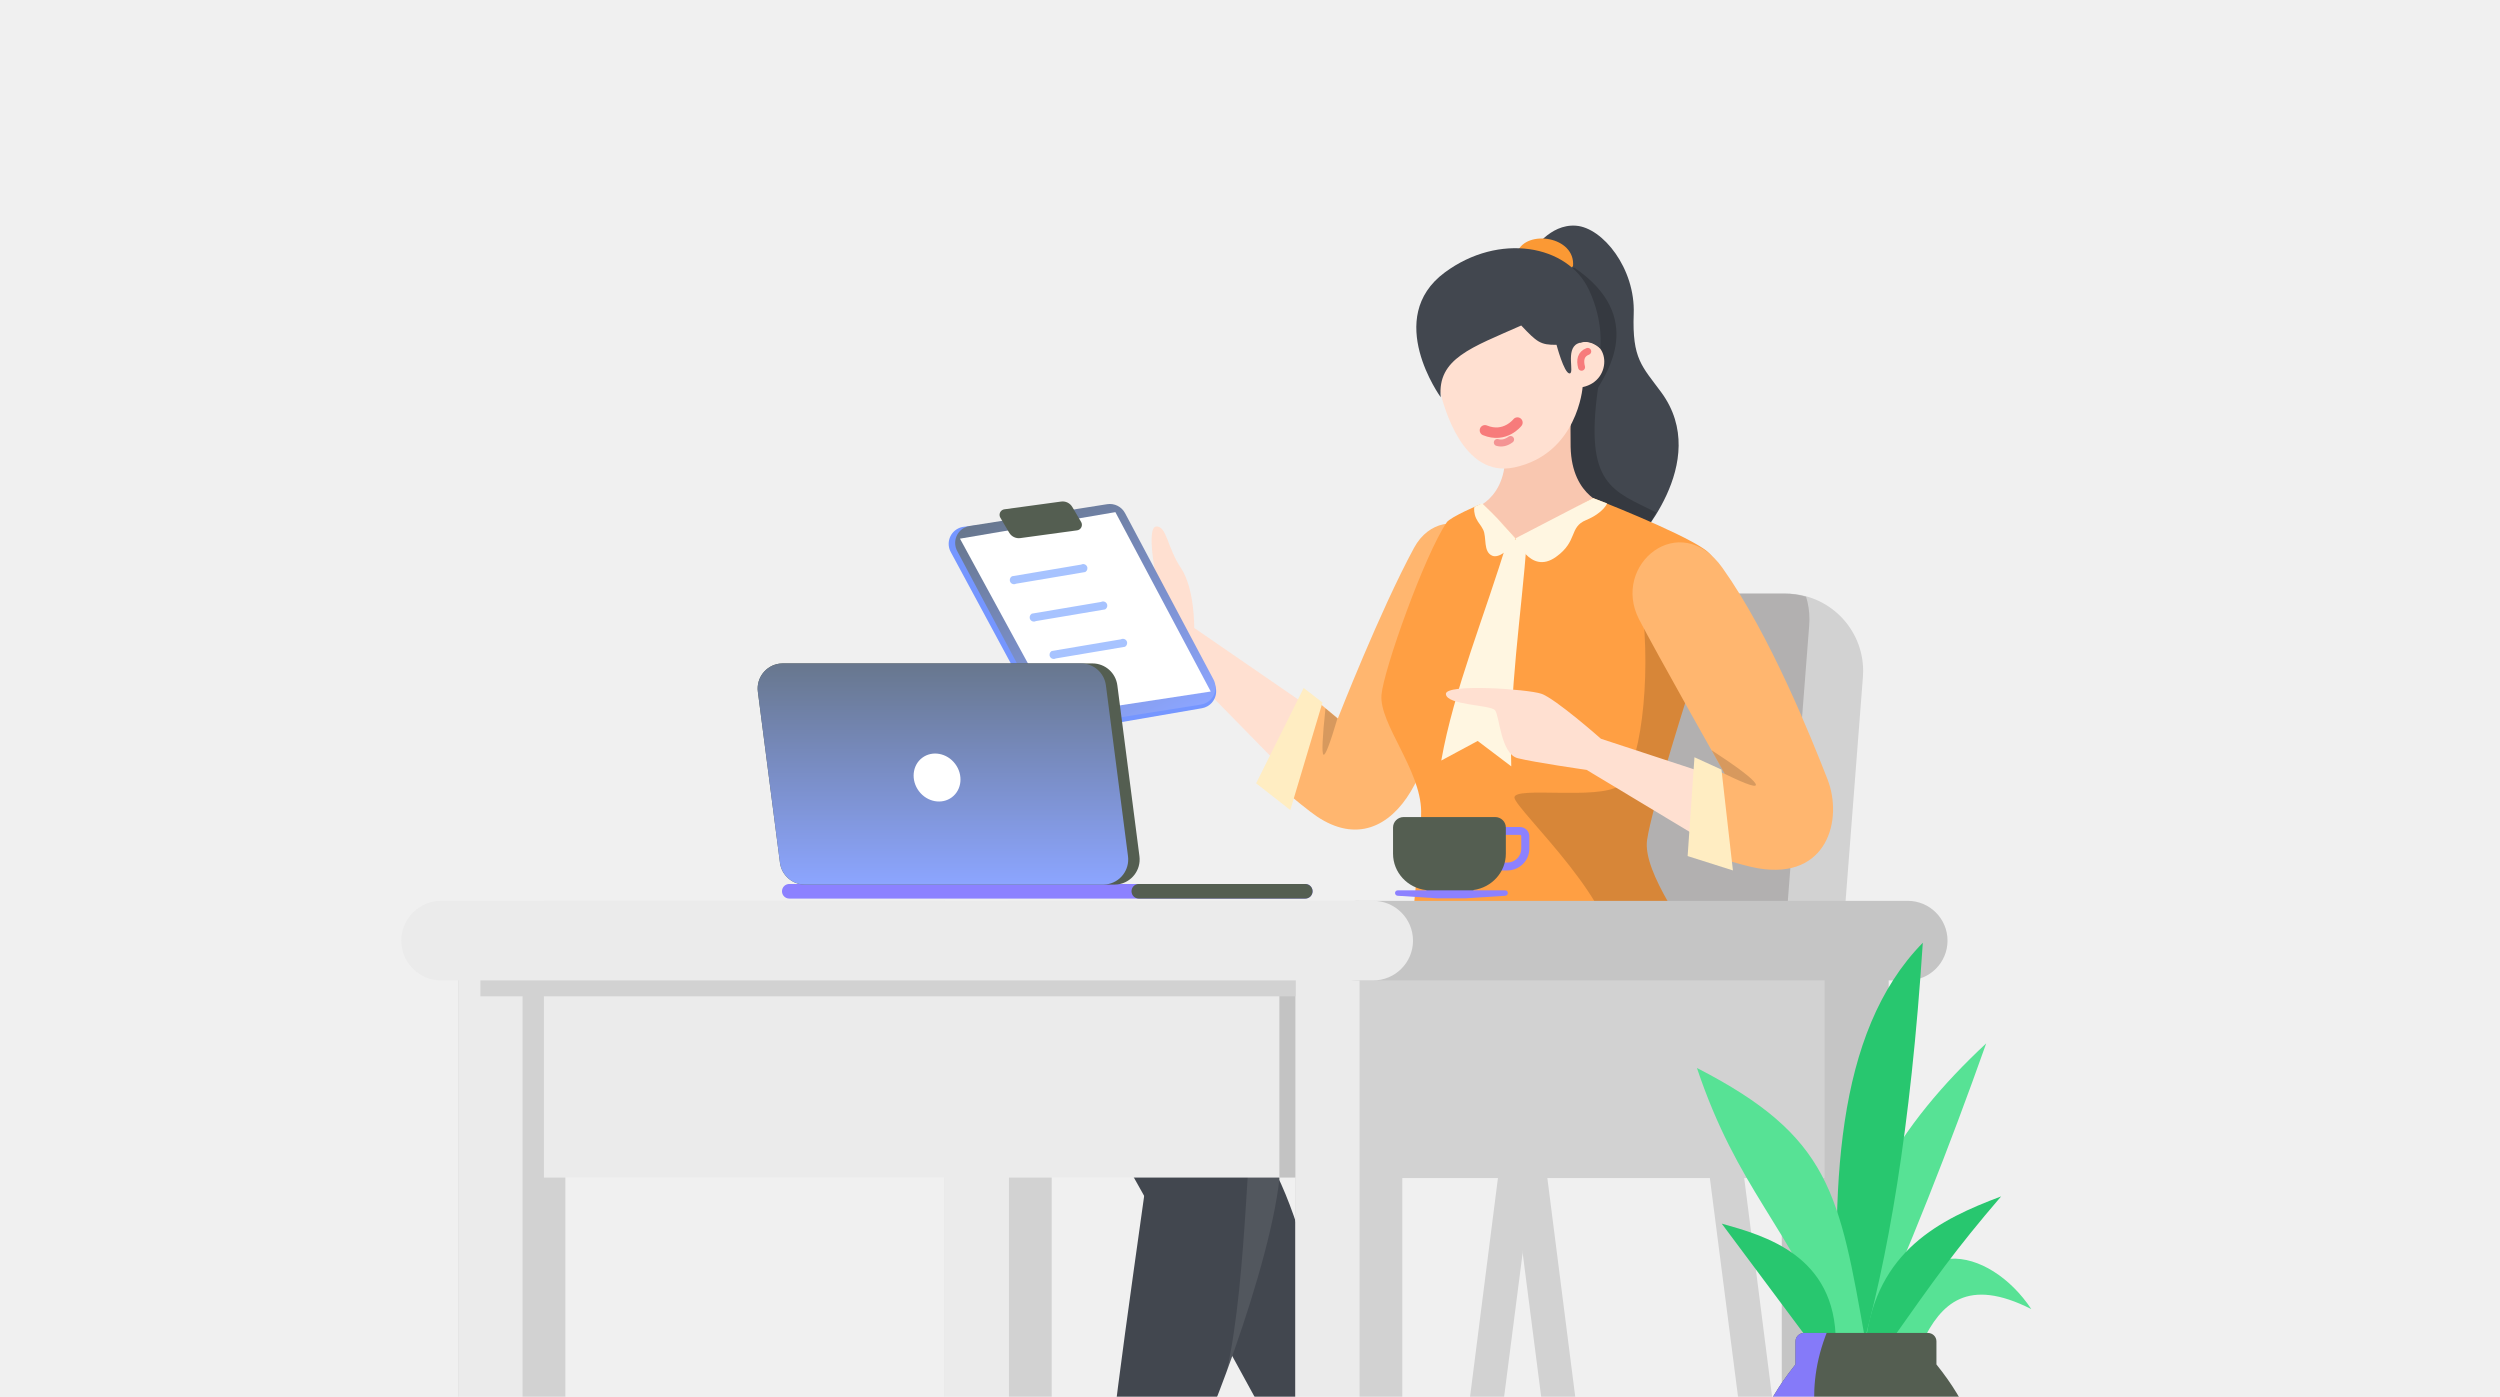
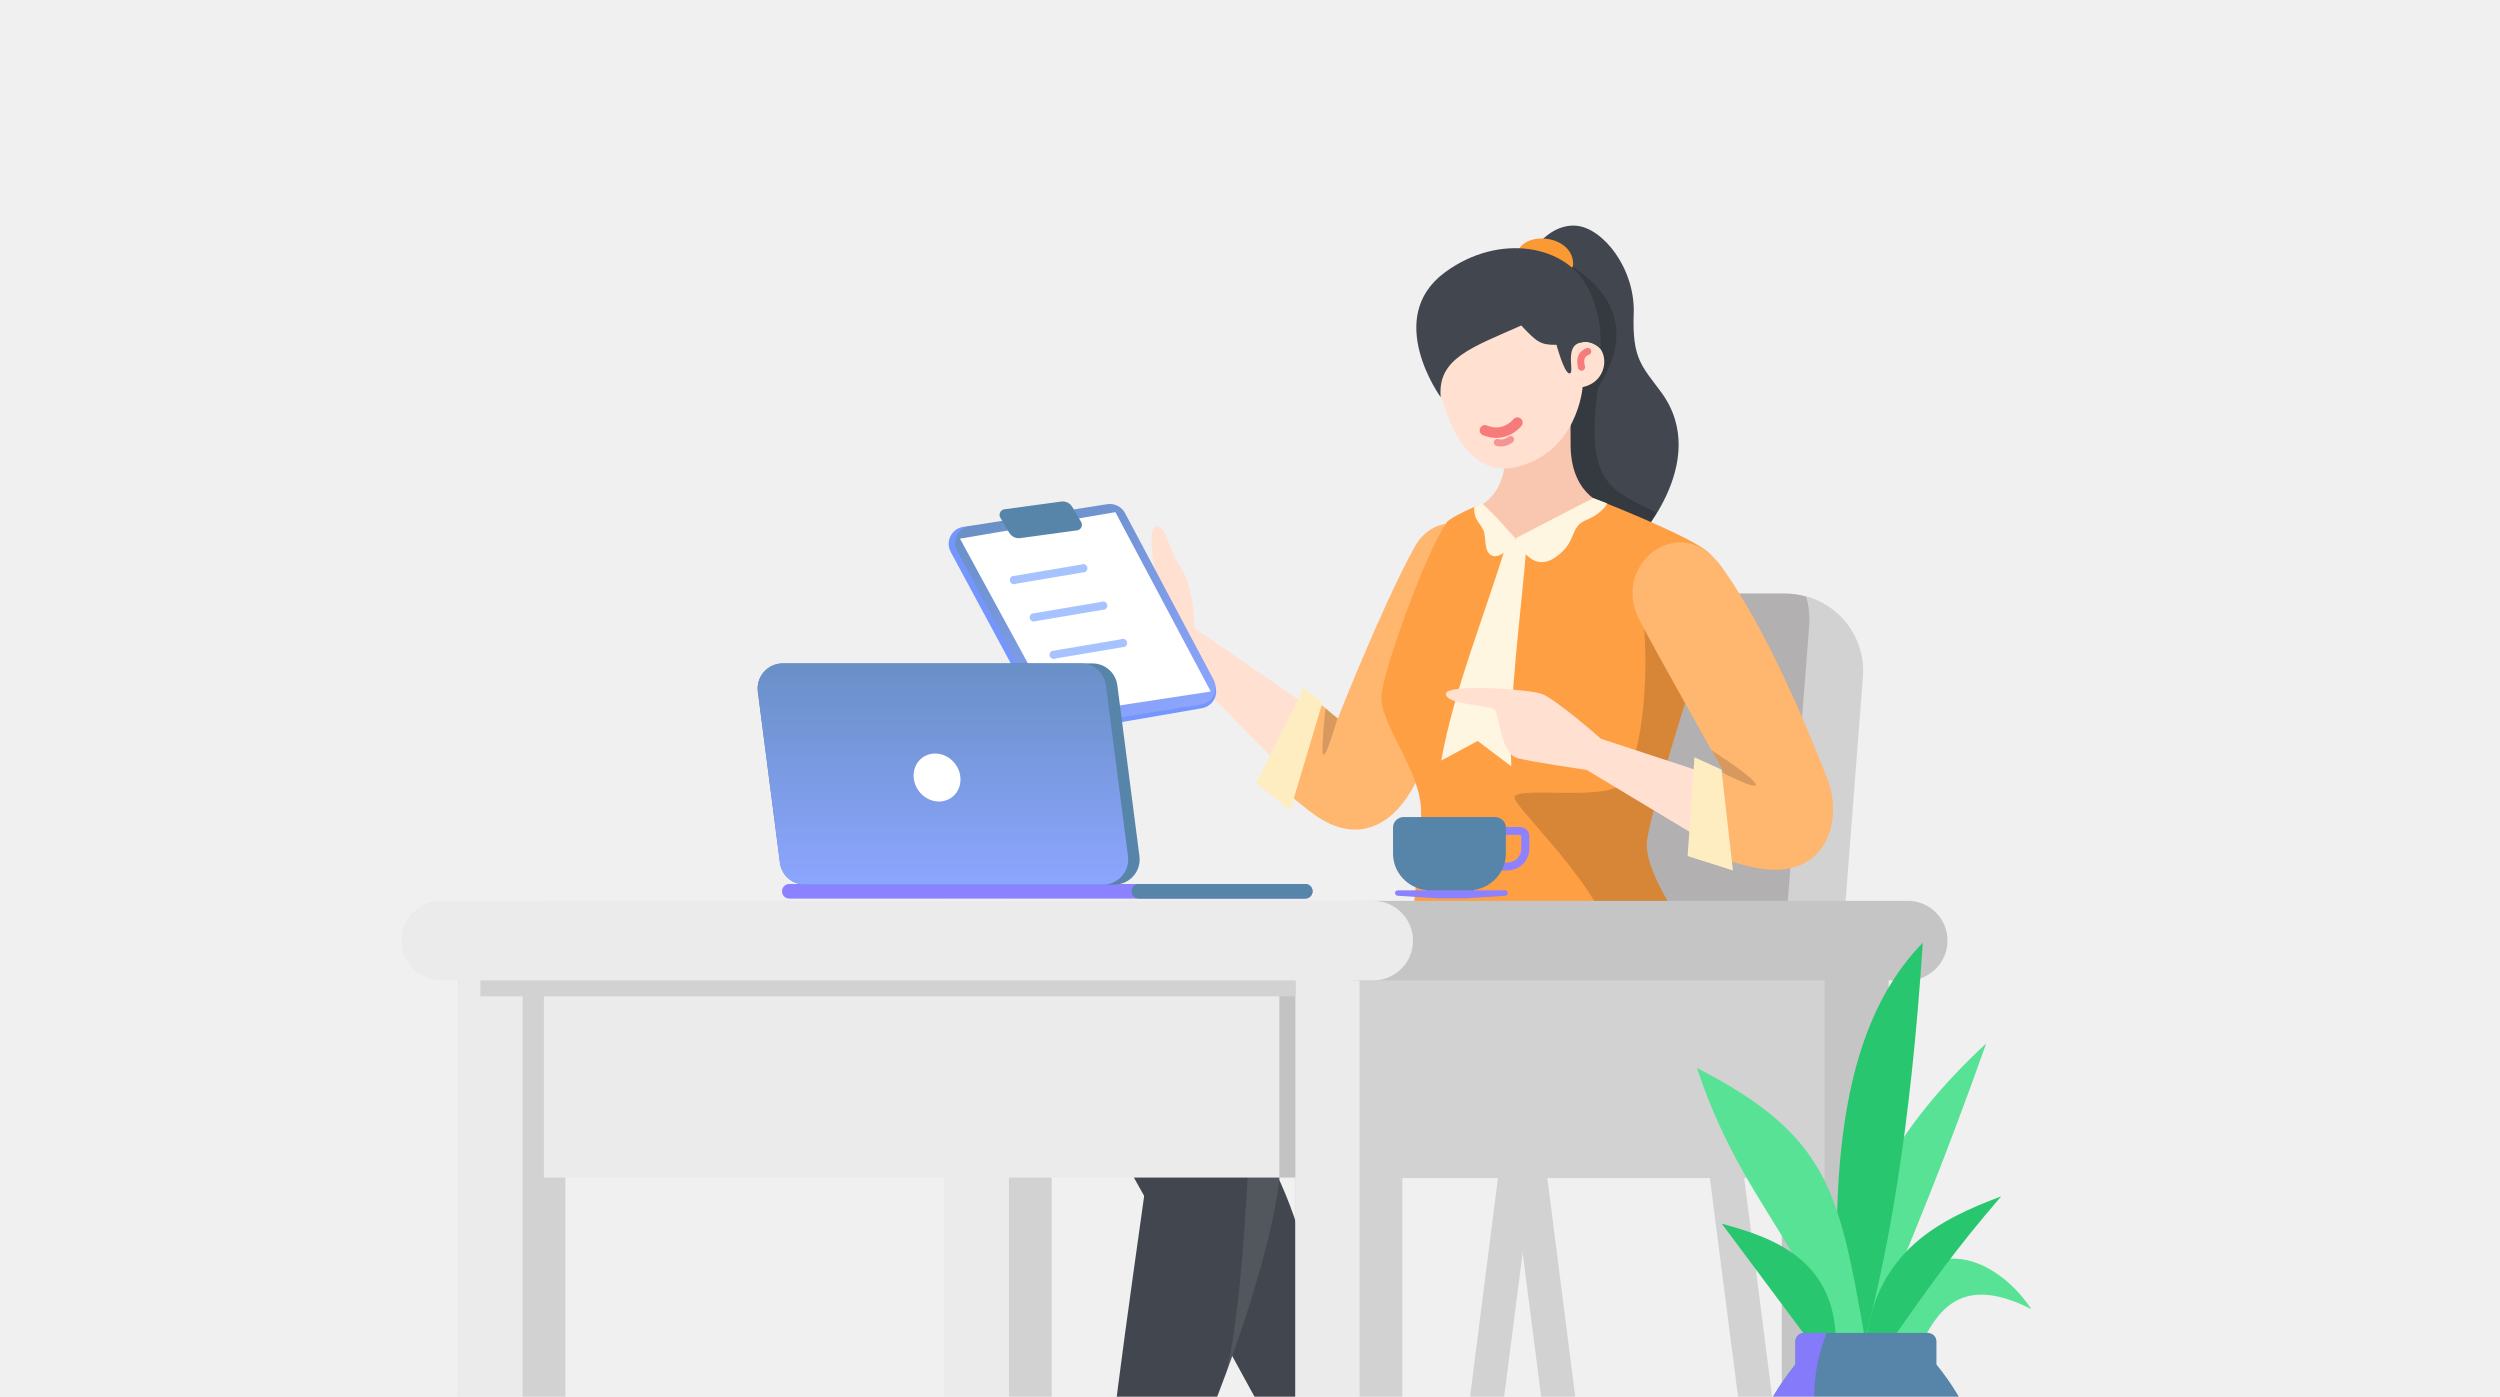
<svg xmlns="http://www.w3.org/2000/svg" xmlns:xlink="http://www.w3.org/1999/xlink" width="358px" height="200px" viewBox="0 0 358 200" version="1.1">
  <defs>
    <path d="M6,0 L352,0 C355.314,-6.08718376e-16 358,2.686 358,6 L358,200 L358,200 L0,200 L0,6 C-4.05812251e-16,2.686 2.686,6.08718376e-16 6,0 Z" id="path-1" />
    <linearGradient x1="68.669%" y1="-53.107%" x2="68.669%" y2="100%" id="linearGradient-3">
-       <stop stop-color="#545e51" offset="0%" />
+       <stop stop-color="#5784a9" offset="0%" />
      <stop stop-color="#8CA5FF" offset="100%" />
    </linearGradient>
    <linearGradient x1="68.669%" y1="-53.107%" x2="68.669%" y2="100%" id="linearGradient-4">
-       <stop stop-color="#545e51" offset="0%" />
+       <stop stop-color="#5784a9" offset="0%" />
      <stop stop-color="#8CA5FF" offset="100%" />
    </linearGradient>
    <path d="M7.952,0.064 L25.69,0.064 C26.366,0.064 26.914,0.603 26.914,1.268 L26.914,4.578 C31.399,10.144 33.642,15.71 33.642,21.277 C33.642,26.672 31.727,32.066 27.896,37.461 C27.668,37.784 27.293,37.976 26.894,37.976 L6.749,37.976 C6.349,37.976 5.975,37.784 5.746,37.461 C1.915,32.066 0,26.672 0,21.277 C0,15.815 2.159,10.354 6.477,4.893 L6.728,4.578 L6.728,1.268 C6.728,0.603 7.276,0.064 7.952,0.064 Z" id="path-5" />
  </defs>
  <g id="📝-Pages-New" stroke="none" stroke-width="1" fill="none" fill-rule="evenodd">
    <g id="Knowledge-Base" transform="translate(-670, -791)">
      <g id="Illustration" transform="translate(670, 791)">
        <mask id="mask-2" fill="white">
          <use xlink:href="#path-1" />
        </mask>
        <g id="Mask" />
        <g mask="url(#mask-2)">
          <g transform="translate(57, 30)">
            <g id="Chair4" transform="translate(121, 55)">
              <polygon id="Path" fill="#D2D2D2" points="38.077 71.363 28.831 143.879 33.679 143.815 42.925 72.042" />
              <polygon id="Path" fill="#D2D2D2" transform="translate(44.20678, 107.6211) scale(-1, 1) translate(-44.20678, -107.6211) " points="46.406 71.363 37.159 143.879 42.007 143.815 51.254 72.042" />
              <polygon id="Path" fill="#D2D2D2" transform="translate(72.39661, 107.6211) scale(-1, 1) translate(-72.39661, -107.6211) " points="74.596 71.363 65.349 143.879 70.197 143.815 79.444 72.042" />
              <path d="M0,75.186 C-5.12399906e-16,71.002 3.392,67.61 7.576,67.61 L36.218,67.61 C41.936,67.61 46.717,63.261 47.256,57.568 L51.76,10.042 C52.299,4.349 57.08,2.82683167e-15 62.798,0 L77.715,0 C83.839,6.51445281e-16 88.803,4.964 88.803,11.088 C88.803,11.374 88.792,11.659 88.77,11.944 L84.08,72.53 C83.633,78.304 78.817,82.762 73.025,82.762 L7.576,82.762 C3.392,82.762 5.12399906e-16,79.37 0,75.186 Z" id="Path" fill="#D2D2D2" />
              <path d="M77.51,-2.27373675e-13 C78.594,-2.27572851e-13 79.642,0.156 80.632,0.446 C80.945,1.469 81.113,2.555 81.113,3.68 C81.113,3.966 81.102,4.253 81.079,4.538 L76.394,64.893 C75.946,70.666 71.13,75.123 65.339,75.123 L0.071,75.123 L0.001,75.122 C0,75.073 9.36073955e-17,75.024 0,74.974 C6.90201459e-15,70.801 3.383,67.418 7.556,67.418 L36.107,67.418 C41.825,67.418 46.605,63.071 47.146,57.379 L51.645,10.039 C52.185,4.347 56.965,-2.24547053e-13 62.683,-2.27373675e-13 L77.51,-2.27373675e-13 Z" id="Combined-Shape" fill="#B2B0B0" />
            </g>
            <g id="Wom3.4" transform="translate(143, 100) scale(-1, 1) translate(-143, -100) translate(80, 0)">
              <g id="LLeg" transform="translate(28.09581, 104.5721)" fill="#42474F">
                <path d="M15.558,0.024 C22.487,0.333 61.05,8.844 68.057,10.29 C75.063,11.737 80.986,19.561 75.644,28.622 C69.643,38.793 54.16,67.679 50.401,74.191 C48.54,77.414 39.154,75.607 41.359,70.197 C45.469,60.113 47.378,34.78 57.857,25.544 C57.857,25.544 22.616,31.664 7.393,24.653 C-3.67,19.557 -1.167,-0.722 15.558,0.024 Z" id="Path" />
              </g>
              <g id="LArm" transform="translate(48.23367, 44.95087)">
                <path d="M43.754,14.969 C43.754,14.969 43.676,9.343 45.648,6.403 C47.62,3.463 47.698,0.34 49.191,0.442 C50.683,0.544 49.205,7.803 49.205,7.803 C49.205,7.803 51.099,7.081 52.459,6.168 C53.82,5.255 57.945,0.753 58.909,1.551 C60.543,2.91 57.911,10.578 56.477,12.111 C55.038,13.644 47.179,18.687 47.179,18.687 L27.93,38.329 L24.316,28.35 L43.754,14.969 Z" id="Path" fill="#FFE0D1" />
                <path d="M1.174,13.114 C4.398,20.574 10.299,34.278 12.732,38.367 C15.781,43.487 20.589,45.743 26.218,41.944 C27.214,41.272 29.23,39.651 32.266,37.082 L26.756,24.982 C24.374,26.944 23.183,27.925 23.183,27.925 C23.183,27.925 17.134,12.452 12.268,3.488 C8.054,-4.267 -3.732,1.772 1.174,13.114 Z" id="Path" fill="#FFB66F" />
                <path d="M23.245,27.933 C24.328,31.599 24.996,33.326 25.249,33.114 C25.503,32.902 25.406,30.696 24.959,26.496 L23.245,27.933 Z" id="Path" fill-opacity="0.16" fill="#000000" />
                <polygon id="Path-65" fill="#FFEDC2" points="25.387 25.652 29.994 41.05 34.888 37.217 28.077 23.567" />
              </g>
              <g id="Head" transform="translate(19.60132, 0)">
                <g id="Group-21" transform="translate(17.13841, 26.00611) rotate(12) translate(-17.13841, -26.00611) translate(4.638413, 2.506106)">
                  <path d="M15.016,2.524 C15.016,2.524 11.819,-0.875 8.127,0.216 C4.434,1.306 1.095,7.99 2.68,14.273 C4.258,20.557 3.073,21.85 1.159,26.085 C-3.983,37.477 9.656,46.638 9.656,46.638 L24.522,43.484 L19.211,15.738 L15.016,2.524 Z" id="Path" fill="#42474F" />
                  <path d="M9.606,6.059 C0.946,15.119 8.457,21.904 9.872,23.571 C14.734,36.855 10.866,38.412 5.454,42.76 L8.364,46.078 L16.706,42.599 L16.438,5.331 L9.606,6.059 Z" id="Path-50" fill-opacity="0.199" fill="#000000" />
                </g>
                <path d="M13.051,42.433 C13.051,42.433 18.329,41.374 18.485,33.986 C18.642,26.597 17.773,24.075 17.773,24.075 L27.726,23.895 C27.726,23.895 27.835,32.13 27.836,35.109 C27.841,42.351 33.426,43.191 33.426,43.191 C33.426,43.191 32.265,48.92 23.246,49.426 C16.204,49.822 13.051,42.433 13.051,42.433 Z" id="Path" fill="#F9C7B0" />
                <g id="Group-20" transform="translate(27.08848, 21.33915) rotate(12) translate(-27.08848, -21.33915) translate(13.58848, 5.339154)">
                  <path d="M1.995,4.913 C0.754,0.819 7.424,-1.657 9.383,1.292 C9.383,1.292 10.344,4.087 8.341,5.683 C5.631,7.835 1.995,4.913 1.995,4.913 Z" id="Path" fill="#FB9934" />
                  <path d="M3.36,15.846 C-1.08,15.674 -0.356,22.161 4.257,22.152 C4.257,22.152 6.936,31.367 16.237,31.367 C23.791,31.367 24.282,20.627 24.351,18.484 C24.425,16.2 24.434,8.695 24.434,8.695 L3.187,8.685 L3.36,15.846 Z" id="Path" fill="#FFE0D1" />
                  <path d="M5.69,19.846 C6.446,19.639 6.651,15.451 6.651,15.451 C8.913,15.003 9.311,14.493 11.02,11.694 C18.613,13.309 23.767,13.802 24.434,19.35 C24.434,19.35 30.136,6.54 20.146,1.987 C11.358,-2.013 2.087,1.745 0.469,8.729 C-0.677,13.659 0.637,17.28 0.637,17.28 C0.637,17.28 1.788,15.451 3.677,15.908 C5.567,16.365 4.934,20.052 5.69,19.846 Z" id="Path" fill="#42474F" />
                  <path d="M14.608,24.436 C14.608,24.436 16.137,26.901 19.119,26.027" id="Path" stroke="#F77B7B" stroke-width="1.5" stroke-linecap="round" transform="translate(16.86349, 25.32509) rotate(-18) translate(-16.86349, -25.32509) " />
                  <path d="M15.903,27.378 C16.603,27.671 17.267,27.671 17.848,27.334" id="Path" stroke="#F49494" stroke-linecap="round" transform="translate(16.87519, 27.46345) rotate(2) translate(-16.87519, -27.46345) " />
                  <path d="M3.565,19.444 C3.844,18.44 3.72,17.563 2.721,17.162" id="Path-8" stroke="#F77B7B" stroke-linecap="round" transform="translate(3.207757, 18.30307) rotate(-13) translate(-3.207757, -18.30307) " />
                </g>
              </g>
              <g id="Group-19" transform="translate(16.70562, 41.32406)">
                <path d="M34.241,0.88 C34.362,0.874 38.619,2.737 39.109,3.456 C42.302,8.137 48.165,24.612 48.466,28.186 C48.807,32.308 42.859,38.875 42.786,44.843 C42.721,50.812 45.33,68.784 44.318,70.463 C43.314,72.141 36.716,80.116 35.339,80.148 C33.955,80.181 32.921,75.994 30.824,76.085 C28.735,76.176 24.379,81.727 22.501,81.688 C20.631,81.647 1.248,69.377 2.729,65.882 C4.219,62.386 11.134,53.698 10.429,48.935 C9.733,44.173 4.171,26.592 2.163,20.609 C0.163,14.625 -1.448,9.859 2.284,7.284 C6.017,4.71 18.161,0 18.161,0 L29.035,6.078 C29.035,6.078 33.61,0.91 34.241,0.88 Z" id="Path" fill="#FF9F43" />
                <path d="M30.375,5.909 C33.636,16.745 38.112,27.423 39.904,37.585 L34.69,34.778 L29.881,38.419 C30.221,27.854 28.446,16.762 27.63,5.909 L30.375,5.909 Z" id="Path" fill="#FFF6E1" />
                <path d="M11.326,14.23 L11.202,15.106 C9.741,25.988 11.47,39.194 14.467,41.208 C17.525,43.265 29.43,41.247 29.43,42.875 C29.43,44.504 12.978,59.43 15.679,66.566 C17.164,70.489 16.667,73.978 14.187,77.033 L13.468,76.549 C7.848,72.741 1.883,67.879 2.729,65.882 C4.219,62.386 11.134,53.698 10.429,48.935 C9.761,44.363 4.608,27.978 2.42,21.381 L1.723,19.289 C0.913,16.837 0.239,14.615 0.076,12.698 L0.579,12.373 C8.614,7.226 12.197,7.845 11.326,14.23 L11.326,14.23 Z" id="Path" fill-opacity="0.16" fill="#000000" />
                <path d="M16.154,0.767 L18.161,0 L29.274,5.763 C29.274,5.763 27.184,11.076 23.484,8.43 C20.312,6.168 21.65,4.177 19.164,3.15 C16.687,2.123 16.154,0.767 16.154,0.767 Z" id="Path" fill="#FFF6E1" />
                <path d="M29.274,5.763 C30.079,7.551 31.717,8.596 32.563,8.271 C33.961,7.734 33.361,5.597 33.912,4.518 C34.306,3.752 34.561,3.636 34.906,2.917 C35.227,2.257 35.24,1.466 35.158,1.247 L34.065,0.751 C33.063,1.694 32.329,2.417 31.863,2.917 C31.283,3.541 30.419,4.49 29.274,5.763 Z" id="Path" fill="#FFF6E1" />
              </g>
              <g id="RArm" transform="translate(0, 47.66368)">
                <path d="M33.745,28.126 C33.745,28.126 40.288,22.348 42.29,21.678 C44.293,21.007 56.022,20.202 55.949,21.717 C55.864,23.34 49.564,23.247 48.912,24.045 C48.259,24.844 48.11,30.302 45.643,30.915 C43.18,31.528 35.798,32.584 35.798,32.584 L18.138,43.213 L17.383,33.501 L33.745,28.126 Z" id="Path" fill="#FFE0D1" />
                <path d="M16.341,3.661 C9.448,13.369 3.563,28.156 1.304,33.921 C-0.955,39.686 1.324,48.381 11.257,46.674 C12.375,46.482 14.188,46.001 16.696,45.23 L19.07,31.878 C17.029,32.733 16.008,33.161 16.008,33.161 C16.008,33.161 25.88,15.699 28.291,11.017 C32.318,3.2 22.412,-4.892 16.341,3.661 Z" id="Path" fill="#FFB66F" />
                <path d="M16.008,33.161 C12.665,34.79 11.204,35.247 11.624,34.53 C12.045,33.813 14.137,32.225 17.9,29.765 L16.008,33.161 Z" id="Path" fill-opacity="0.16" fill="#000000" />
                <polygon id="Path-64" fill="#FFEDC2" points="16.486 32.544 14.847 46.982 21.331 44.925 20.353 30.776" />
              </g>
              <g id="RLeg" transform="translate(15.94627, 101.5411)">
                <path d="M6.757,0.134 C-1.984,13.276 -1.129,22.783 9.321,28.653 C22.707,36.172 63.994,27.364 63.994,27.364 C63.994,27.364 63.262,33.248 63.994,38.496 C65.907,52.202 75.004,75.037 76.928,77.906 C79.59,81.874 87.697,78.881 87.85,75.577 C88.003,72.274 81.738,30.078 80.785,22.032 C79.838,13.985 76.846,12.816 68.106,10.617 C66.099,10.111 42.356,4.223 40.181,4.395 C27.723,5.378 16.581,3.957 6.757,0.134 Z" id="Path" fill="#42474F" />
                <path d="M16.28,26.462 C29.834,27.977 65.717,24.853 67.158,26.273 C68.534,27.628 68.304,51.208 71.391,64.855 C68.35,56.586 65.059,46.126 63.994,38.496 C63.262,33.248 63.994,27.364 63.994,27.364 L62.592,27.644 C55.277,29.062 21.363,35.15 9.321,28.653 C2.258,24.842 -0.475,18.942 1.123,10.952 C3.049,20.377 8.102,25.547 16.28,26.462 Z" id="Path" fill-opacity="0.192" fill="#FFFFFF" opacity="0.44" />
                <ellipse id="Oval" fill-opacity="0.192" fill="#FFFFFF" transform="translate(86.56548, 23.11196) rotate(13) translate(-86.56548, -23.11196) " cx="86.565" cy="23.112" rx="2.278" ry="4.168" />
                <ellipse id="Oval" fill-opacity="0.192" fill="#FFFFFF" transform="translate(75.93463, 20.45977) rotate(-16) translate(-75.93463, -20.45977) " cx="75.935" cy="20.46" rx="3.037" ry="4.547" />
              </g>
            </g>
            <g id="Example-Task1" transform="translate(97.77145, 58.16383) rotate(-28) translate(-97.77145, -58.16383) translate(85.27145, 37.16383)">
              <g id="Group-3" transform="translate(-0, -0)">
                <path d="M3.716,1.906 L22.562,9.467 C23.474,9.833 24.082,10.706 24.108,11.688 L24.819,38.439 C24.855,39.799 23.781,40.931 22.421,40.967 C22.137,40.975 21.855,40.933 21.585,40.845 L2.19,34.461 C1.184,34.13 0.502,33.193 0.496,32.135 L0.334,4.207 C0.326,2.846 1.423,1.737 2.784,1.729 C3.103,1.727 3.42,1.787 3.716,1.906 Z" id="Rectangle" fill="#7596FF" fill-rule="nonzero" />
                <path d="M4.482,2.186 L23.325,8.676 C24.32,9.019 24.987,9.954 24.987,11.006 L24.987,37.988 C24.987,39.348 23.884,40.452 22.523,40.452 C22.25,40.452 21.979,40.406 21.72,40.317 L2.877,33.827 C1.883,33.484 1.216,32.549 1.216,31.497 L1.216,4.515 C1.216,3.155 2.319,2.051 3.68,2.051 C3.953,2.051 4.224,2.097 4.482,2.186 Z" id="Rectangle" fill="url(#linearGradient-3)" />
                <polygon id="Rectangle" fill="#FFFFFF" fill-rule="nonzero" points="2.399 3.14 23.831 10.235 23.831 39.326 2.691 31.91" />
-                 <path d="M9.99,2.414 L17.686,5.25 C18.291,5.473 18.703,6.037 18.731,6.682 L18.84,9.177 C18.859,9.618 18.517,9.992 18.075,10.011 C17.969,10.016 17.863,9.999 17.764,9.962 L10.068,7.126 C9.463,6.903 9.051,6.339 9.023,5.695 L8.914,3.199 C8.895,2.758 9.238,2.384 9.679,2.365 C9.785,2.361 9.891,2.377 9.99,2.414 Z" id="Rectangle" fill="#545e51" fill-rule="nonzero" />
+                 <path d="M9.99,2.414 L17.686,5.25 C18.291,5.473 18.703,6.037 18.731,6.682 L18.84,9.177 C18.859,9.618 18.517,9.992 18.075,10.011 C17.969,10.016 17.863,9.999 17.764,9.962 L10.068,7.126 C9.463,6.903 9.051,6.339 9.023,5.695 L8.914,3.199 C8.895,2.758 9.238,2.384 9.679,2.365 C9.785,2.361 9.891,2.377 9.99,2.414 Z" id="Rectangle" fill="#5784a9" fill-rule="nonzero" />
                <path d="M15.985,14.567 C16.321,14.567 16.593,14.839 16.593,15.173 C16.593,15.484 16.358,15.74 16.056,15.775 L15.985,15.779 L6.456,12.605 C6.12,12.605 5.848,12.334 5.848,11.999 C5.848,11.688 6.083,11.432 6.385,11.397 L6.456,11.393 L15.985,14.567 Z" id="Path" fill="#A7C3FF" />
                <path d="M15.985,20.628 C16.321,20.628 16.593,20.899 16.593,21.234 C16.593,21.545 16.358,21.801 16.056,21.836 L15.985,21.84 L6.456,18.666 C6.12,18.666 5.848,18.394 5.848,18.06 C5.848,17.749 6.083,17.493 6.385,17.458 L6.456,17.454 L15.985,20.628 Z" id="Path" fill="#A7C3FF" />
                <path d="M15.985,26.689 C16.321,26.689 16.593,26.96 16.593,27.295 C16.593,27.605 16.358,27.862 16.056,27.897 L15.985,27.901 L6.456,24.726 C6.12,24.726 5.848,24.455 5.848,24.12 C5.848,23.809 6.083,23.553 6.385,23.518 L6.456,23.514 L15.985,26.689 Z" id="Path" fill="#A7C3FF" />
              </g>
            </g>
            <g id="Group-26" transform="translate(0, 99)">
              <g id="Group-25" transform="translate(8.649351, 0)">
                <polygon id="Rectangle" fill="#D2D2D2" points="69.648 3.799 84.956 3.799 84.956 100.493 69.648 100.493" />
                <polygon id="Rectangle" fill="#EBEBEB" points="69.648 -1.78512303e-13 78.833 -1.78512303e-13 78.833 100.493 69.648 100.493" />
                <polygon id="Rectangle" fill="#D2D2D2" points="1.05161699e-15 3.799 75.777 3.799 75.777 32.801 15.308 32.801 15.308 100.493 1.05161699e-15 100.493" />
                <polygon id="Rectangle" fill="#EBEBEB" points="1.01974981e-15 3.799 9.185 3.799 9.185 100.493 1.01974981e-15 100.493" />
              </g>
              <g id="Group-25">
                <polygon id="Rectangle" fill="#C5C5C5" points="198.15 3.799 213.459 3.799 213.459 100.493 198.15 100.493" />
                <polygon id="Rectangle" fill="#D2D2D2" points="128.503 3.799 204.28 3.799 204.28 39.699 143.811 39.699 143.811 100.493 128.503 100.493" />
                <polygon id="Rectangle" fill="#EBEBEB" points="20.89 -2.81575148e-13 137.599 -4.04882098e-13 137.599 39.628 20.89 39.628" />
                <polygon id="Rectangle" fill="#C3C3C3" points="126.207 3.799 135.392 3.799 135.392 39.628 126.207 39.628" />
                <polygon id="Rectangle" fill="#EBEBEB" points="128.503 3.799 137.688 3.799 137.688 100.493 128.503 100.493" />
                <path d="M137.299,0 L216.186,0 C219.333,2.97461293e-15 221.885,2.551 221.885,5.698 C221.885,8.845 219.333,11.396 216.186,11.396 L137.299,11.396 C134.152,11.396 131.601,8.845 131.601,5.698 C131.601,2.551 134.152,5.7810075e-16 137.299,0 Z" id="Rectangle" fill="#C5C5C5" />
                <polygon id="Rectangle" fill="#D2D2D2" points="11.794 2.279 128.503 2.279 128.503 13.676 11.794 13.676" />
                <path d="M6.164,-1.78139615e-14 L139.644,-1.78139615e-14 C142.791,6.58155786e-15 145.342,2.551 145.342,5.698 C145.342,8.845 142.791,11.396 139.644,11.396 L6.164,11.396 C3.017,11.396 0.466,8.845 0.466,5.698 C0.466,2.551 3.017,-1.90122176e-14 6.164,-1.78139615e-14 Z" id="Rectangle" fill="#EBEBEB" />
              </g>
            </g>
            <g id="Cup" transform="translate(152, 93) scale(-1, 1) translate(-152, -93) translate(142, 87)">
              <path d="M5.196,1.431 L1.346,1.431 C0.603,1.431 0,2.018 0,2.743 L0,4.541 C0,6.259 1.428,7.651 3.19,7.651 L5.196,7.651 C5.514,7.651 5.773,7.4 5.773,7.089 C5.773,6.778 5.514,6.526 5.196,6.526 L3.19,6.526 C2.065,6.526 1.154,5.638 1.154,4.541 L1.154,2.743 C1.154,2.64 1.24,2.556 1.346,2.556 L5.196,2.556 C5.514,2.556 5.773,2.304 5.773,1.993 C5.773,1.683 5.514,1.431 5.196,1.431 Z" id="Path" fill="#8C81FF" />
-               <path d="M17.979,0 C18.828,0 19.517,0.672 19.517,1.5 L19.517,5.25 C19.517,7.95 17.427,10.174 14.738,10.467 L14.737,11.25 L8.003,11.25 L8.003,10.45 C5.382,10.096 3.363,7.903 3.363,5.25 L3.363,1.5 C3.363,0.672 4.052,0 4.902,0 L17.979,0 Z" id="Path" fill="#545e51" />
+               <path d="M17.979,0 C18.828,0 19.517,0.672 19.517,1.5 L19.517,5.25 C19.517,7.95 17.427,10.174 14.738,10.467 L14.737,11.25 L8.003,11.25 L8.003,10.45 C5.382,10.096 3.363,7.903 3.363,5.25 L3.363,1.5 C3.363,0.672 4.052,0 4.902,0 L17.979,0 Z" id="Path" fill="#5784a9" />
              <path d="M3.452,10.5 L18.856,10.5 C19.063,10.5 19.231,10.668 19.231,10.875 C19.231,11.086 19.067,11.261 18.857,11.274 L13.196,11.641 L13.196,11.641 L9.157,11.641 L3.451,11.274 C3.241,11.261 3.077,11.086 3.077,10.875 C3.077,10.668 3.245,10.5 3.452,10.5 Z" id="Rectangle" fill="#8C81FF" />
            </g>
            <g id="FacingBack-Laptop3" transform="translate(51, 65)">
              <path d="M5.027,31.585 L78.915,31.585 C79.493,31.585 79.961,32.053 79.961,32.631 C79.961,33.209 79.493,33.677 78.915,33.677 L5.027,33.677 C4.45,33.677 3.981,33.209 3.981,32.631 C3.981,32.053 4.45,31.585 5.027,31.585 Z" id="Rectangle" fill="#8C81FF" />
-               <path d="M55.078,31.585 L78.915,31.585 C79.493,31.585 79.961,32.053 79.961,32.631 C79.961,33.209 79.493,33.677 78.915,33.677 L55.078,33.677 C54.5,33.677 54.032,33.209 54.032,32.631 C54.032,32.053 54.5,31.585 55.078,31.585 Z" id="Rectangle" fill="#545e51" />
-               <path d="M4.095,0 L48.433,0 C50.243,-7.76541381e-16 51.772,1.344 52.004,3.138 L55.168,27.614 C55.423,29.586 54.031,31.391 52.059,31.646 C51.906,31.665 51.752,31.675 51.597,31.675 L7.26,31.675 C5.45,31.675 3.921,30.332 3.689,28.537 L0.525,4.062 C0.27,2.09 1.662,0.285 3.634,0.03 C3.787,0.01 3.941,2.8351131e-17 4.095,0 Z" id="Rectangle" fill="#545e51" />
+               <path d="M55.078,31.585 L78.915,31.585 C79.493,31.585 79.961,32.053 79.961,32.631 C79.961,33.209 79.493,33.677 78.915,33.677 L55.078,33.677 C54.5,33.677 54.032,33.209 54.032,32.631 C54.032,32.053 54.5,31.585 55.078,31.585 Z" id="Rectangle" fill="#5784a9" />
+               <path d="M4.095,0 L48.433,0 C50.243,-7.76541381e-16 51.772,1.344 52.004,3.138 L55.168,27.614 C55.423,29.586 54.031,31.391 52.059,31.646 C51.906,31.665 51.752,31.675 51.597,31.675 L7.26,31.675 C5.45,31.675 3.921,30.332 3.689,28.537 L0.525,4.062 C0.27,2.09 1.662,0.285 3.634,0.03 C3.787,0.01 3.941,2.8351131e-17 4.095,0 Z" id="Rectangle" fill="#5784a9" />
              <path d="M4.095,0 L46.795,0 C48.605,9.99815459e-16 50.133,1.344 50.366,3.138 L53.53,27.614 C53.785,29.586 52.393,31.391 50.421,31.646 C50.268,31.665 50.114,31.675 49.959,31.675 L7.26,31.675 C5.45,31.675 3.921,30.332 3.689,28.537 L0.525,4.062 C0.27,2.09 1.662,0.285 3.634,0.03 C3.787,0.01 3.941,1.36061876e-15 4.095,0 Z" id="Rectangle" fill="url(#linearGradient-4)" />
              <ellipse id="Oval" fill="#FFFFFF" transform="translate(26.18607, 16.34168) rotate(-37) translate(-26.18607, -16.34168) " cx="26.186" cy="16.342" rx="3.249" ry="3.536" />
            </g>
            <g id="Group-79" transform="translate(186, 105)">
              <g id="Group-86">
                <path d="M23.979,58.234 C30.346,43.991 36.13,29.363 41.424,14.412 C29.228,25.78 19.744,39.63 21.095,58.234 L23.979,58.234 Z" id="Path-113" fill="#57E295" />
                <path d="M20.586,59.721 C19.079,35.435 19.718,12.88 32.347,0 C30.605,26.665 27.346,45.45 23.219,59.721 L20.586,59.721 Z" id="Rectangle" fill="#28C76F" />
                <path d="M20.007,57.192 C12.951,40.221 5.861,35.356 2.45563569e-14,17.935 C19.181,27.771 20.383,35.893 24.148,57.192 L20.007,57.192 Z" id="Path-112" fill="#57E295" />
                <path d="M16.209,57.192 L3.551,40.221 C9.665,41.944 19.883,44.735 19.883,57.192 L16.209,57.192 Z" id="Path-114" fill="#28C76F" />
                <path d="M28.048,57.192 L32.271,57.192 C34.954,51.651 38.735,47.837 47.884,52.461 C41.887,43.427 29.583,40.694 28.048,57.192 Z" id="Path-116" fill="#57E295" />
                <path d="M24.164,57.192 L27.675,57.192 C34.12,48.078 36.891,44.106 43.56,36.323 C34.774,39.62 25.756,44.106 24.164,57.192 Z" id="Path-117" fill="#28C76F" />
              </g>
              <g id="Group-85" transform="translate(7.384615, 55.8125)">
                <mask id="mask-6" fill="white">
                  <use xlink:href="#path-5" />
                </mask>
-                 <use id="Rectangle" fill="#545e51" xlink:href="#path-5" />
+                 <use id="Rectangle" fill="#5784a9" xlink:href="#path-5" />
                <path d="M-4.282,-0.978 L11.622,-0.978 C4.008,16.458 19.027,26.784 11.622,44.155 L-4.282,44.155 L-4.282,-0.978 Z" id="Rectangle" fill="#857AF9" mask="url(#mask-6)" />
              </g>
            </g>
          </g>
        </g>
      </g>
    </g>
  </g>
</svg>
